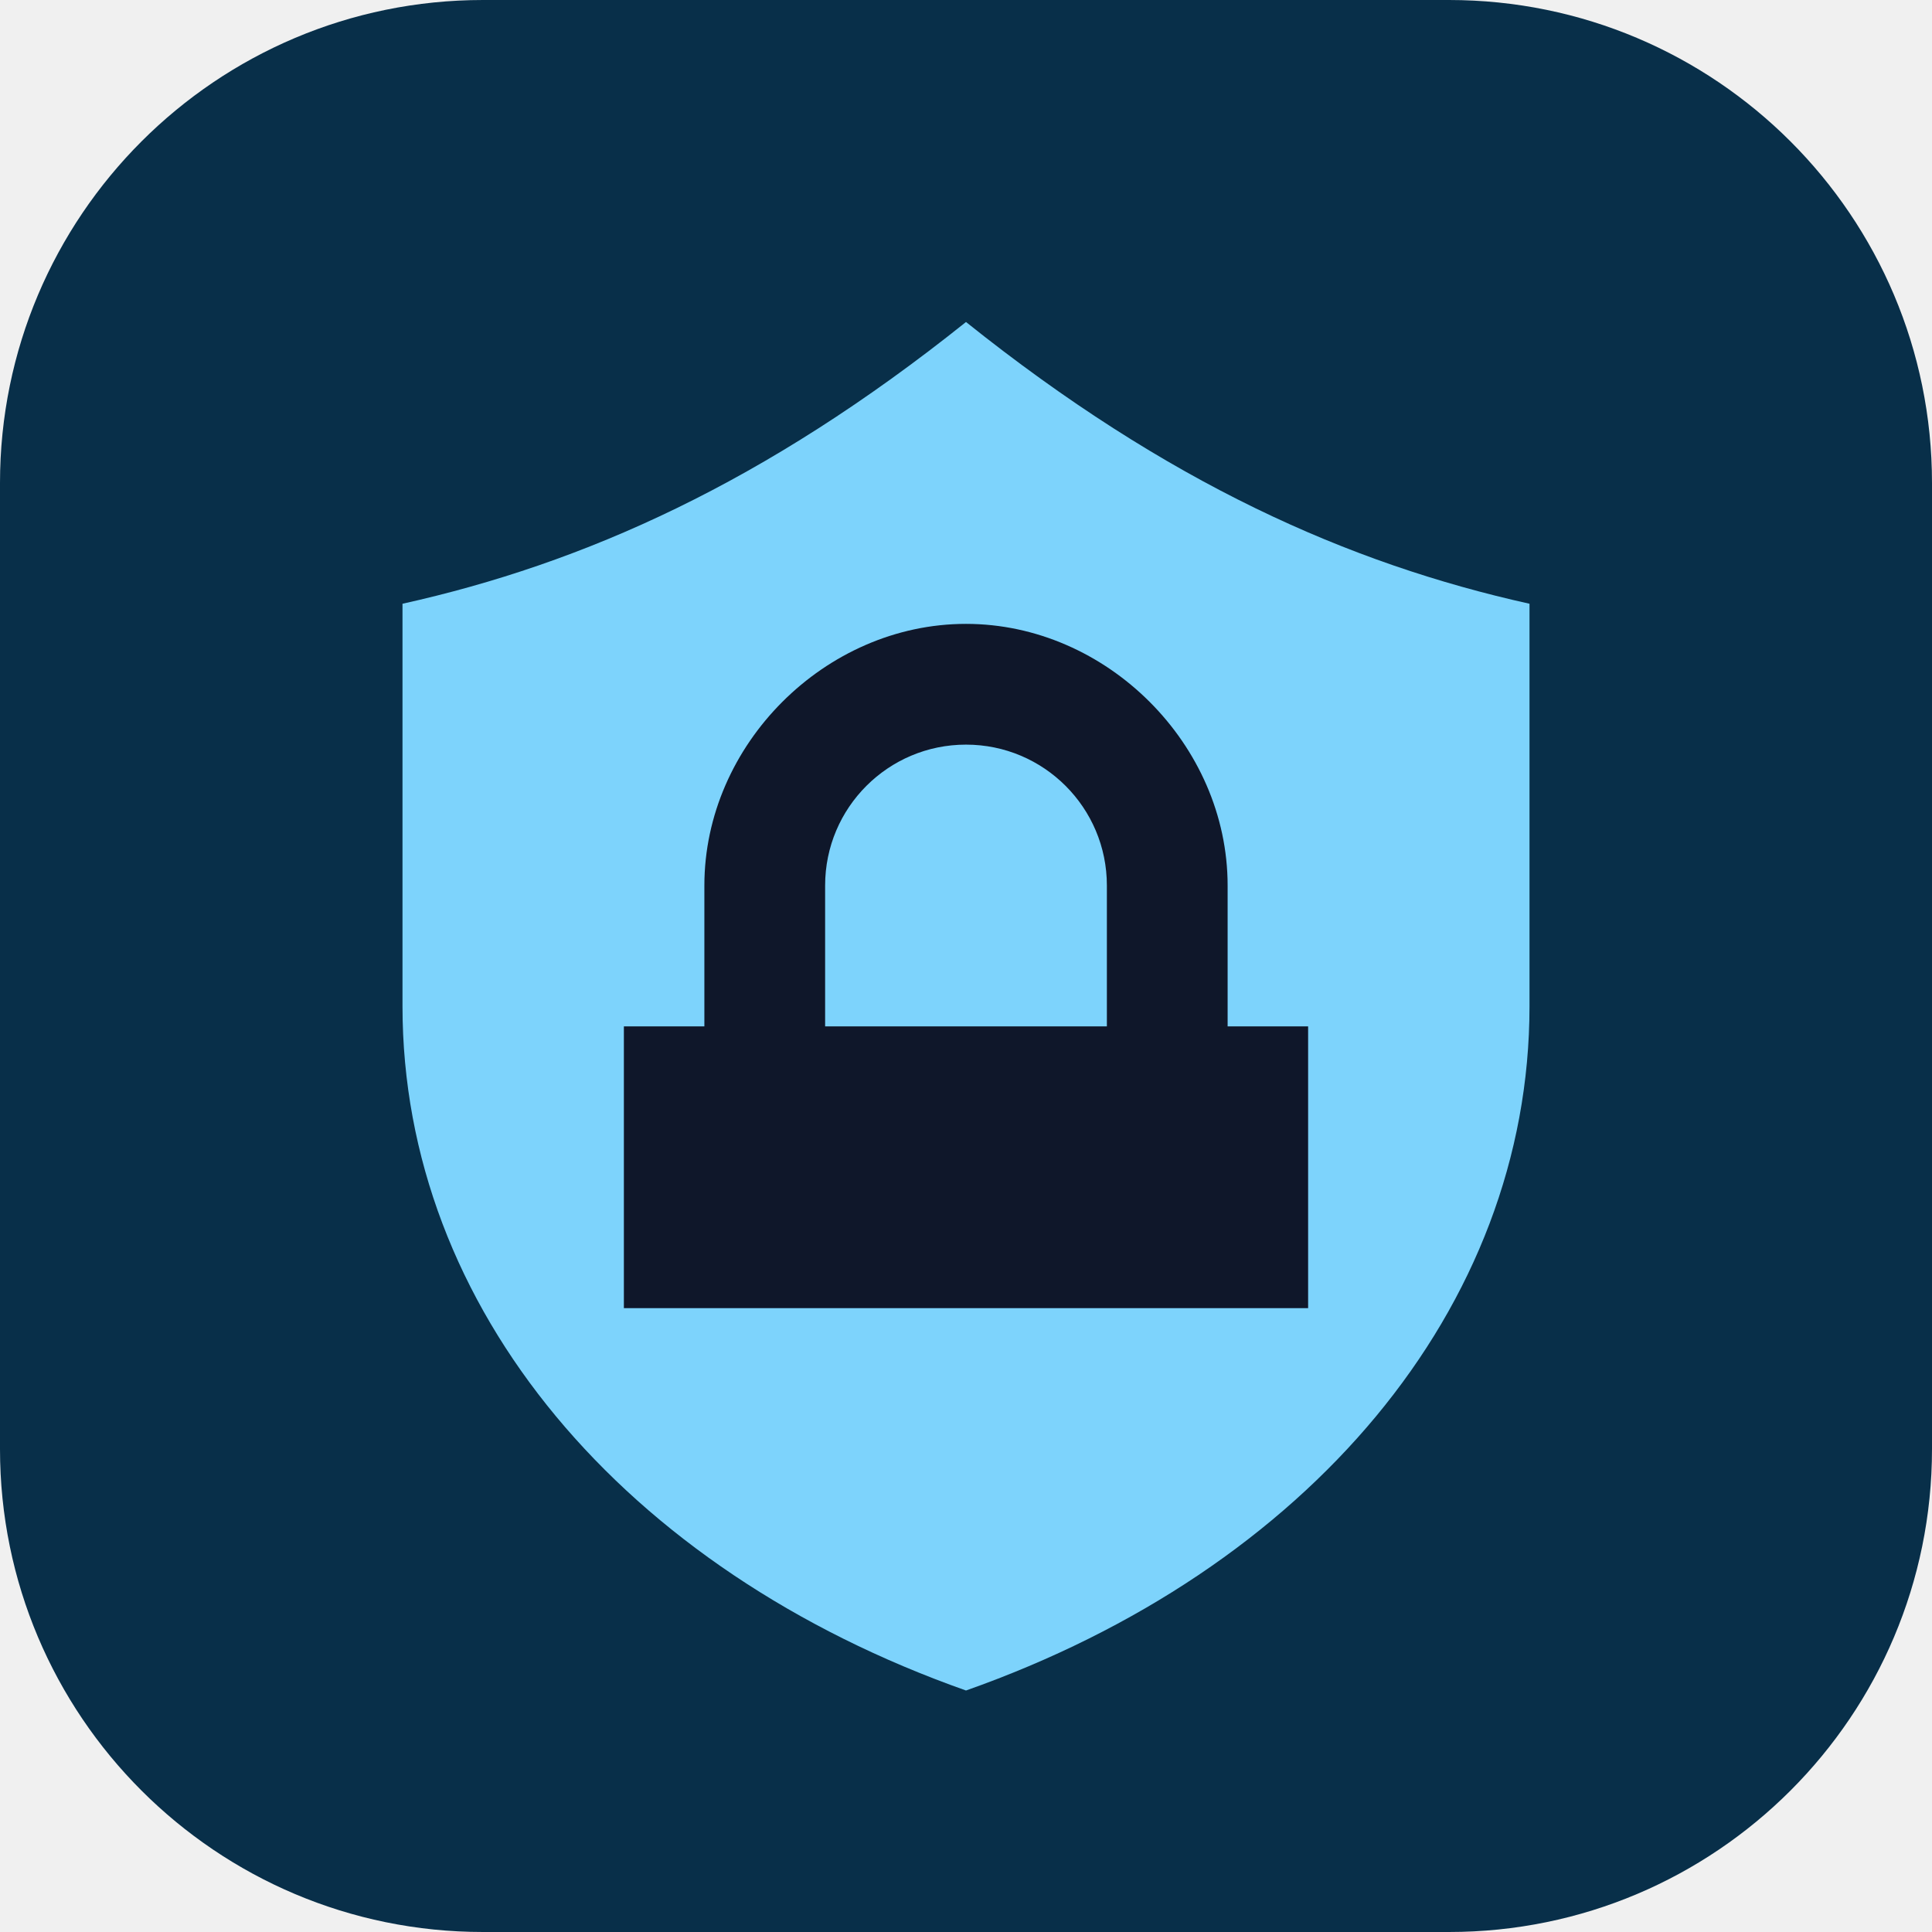
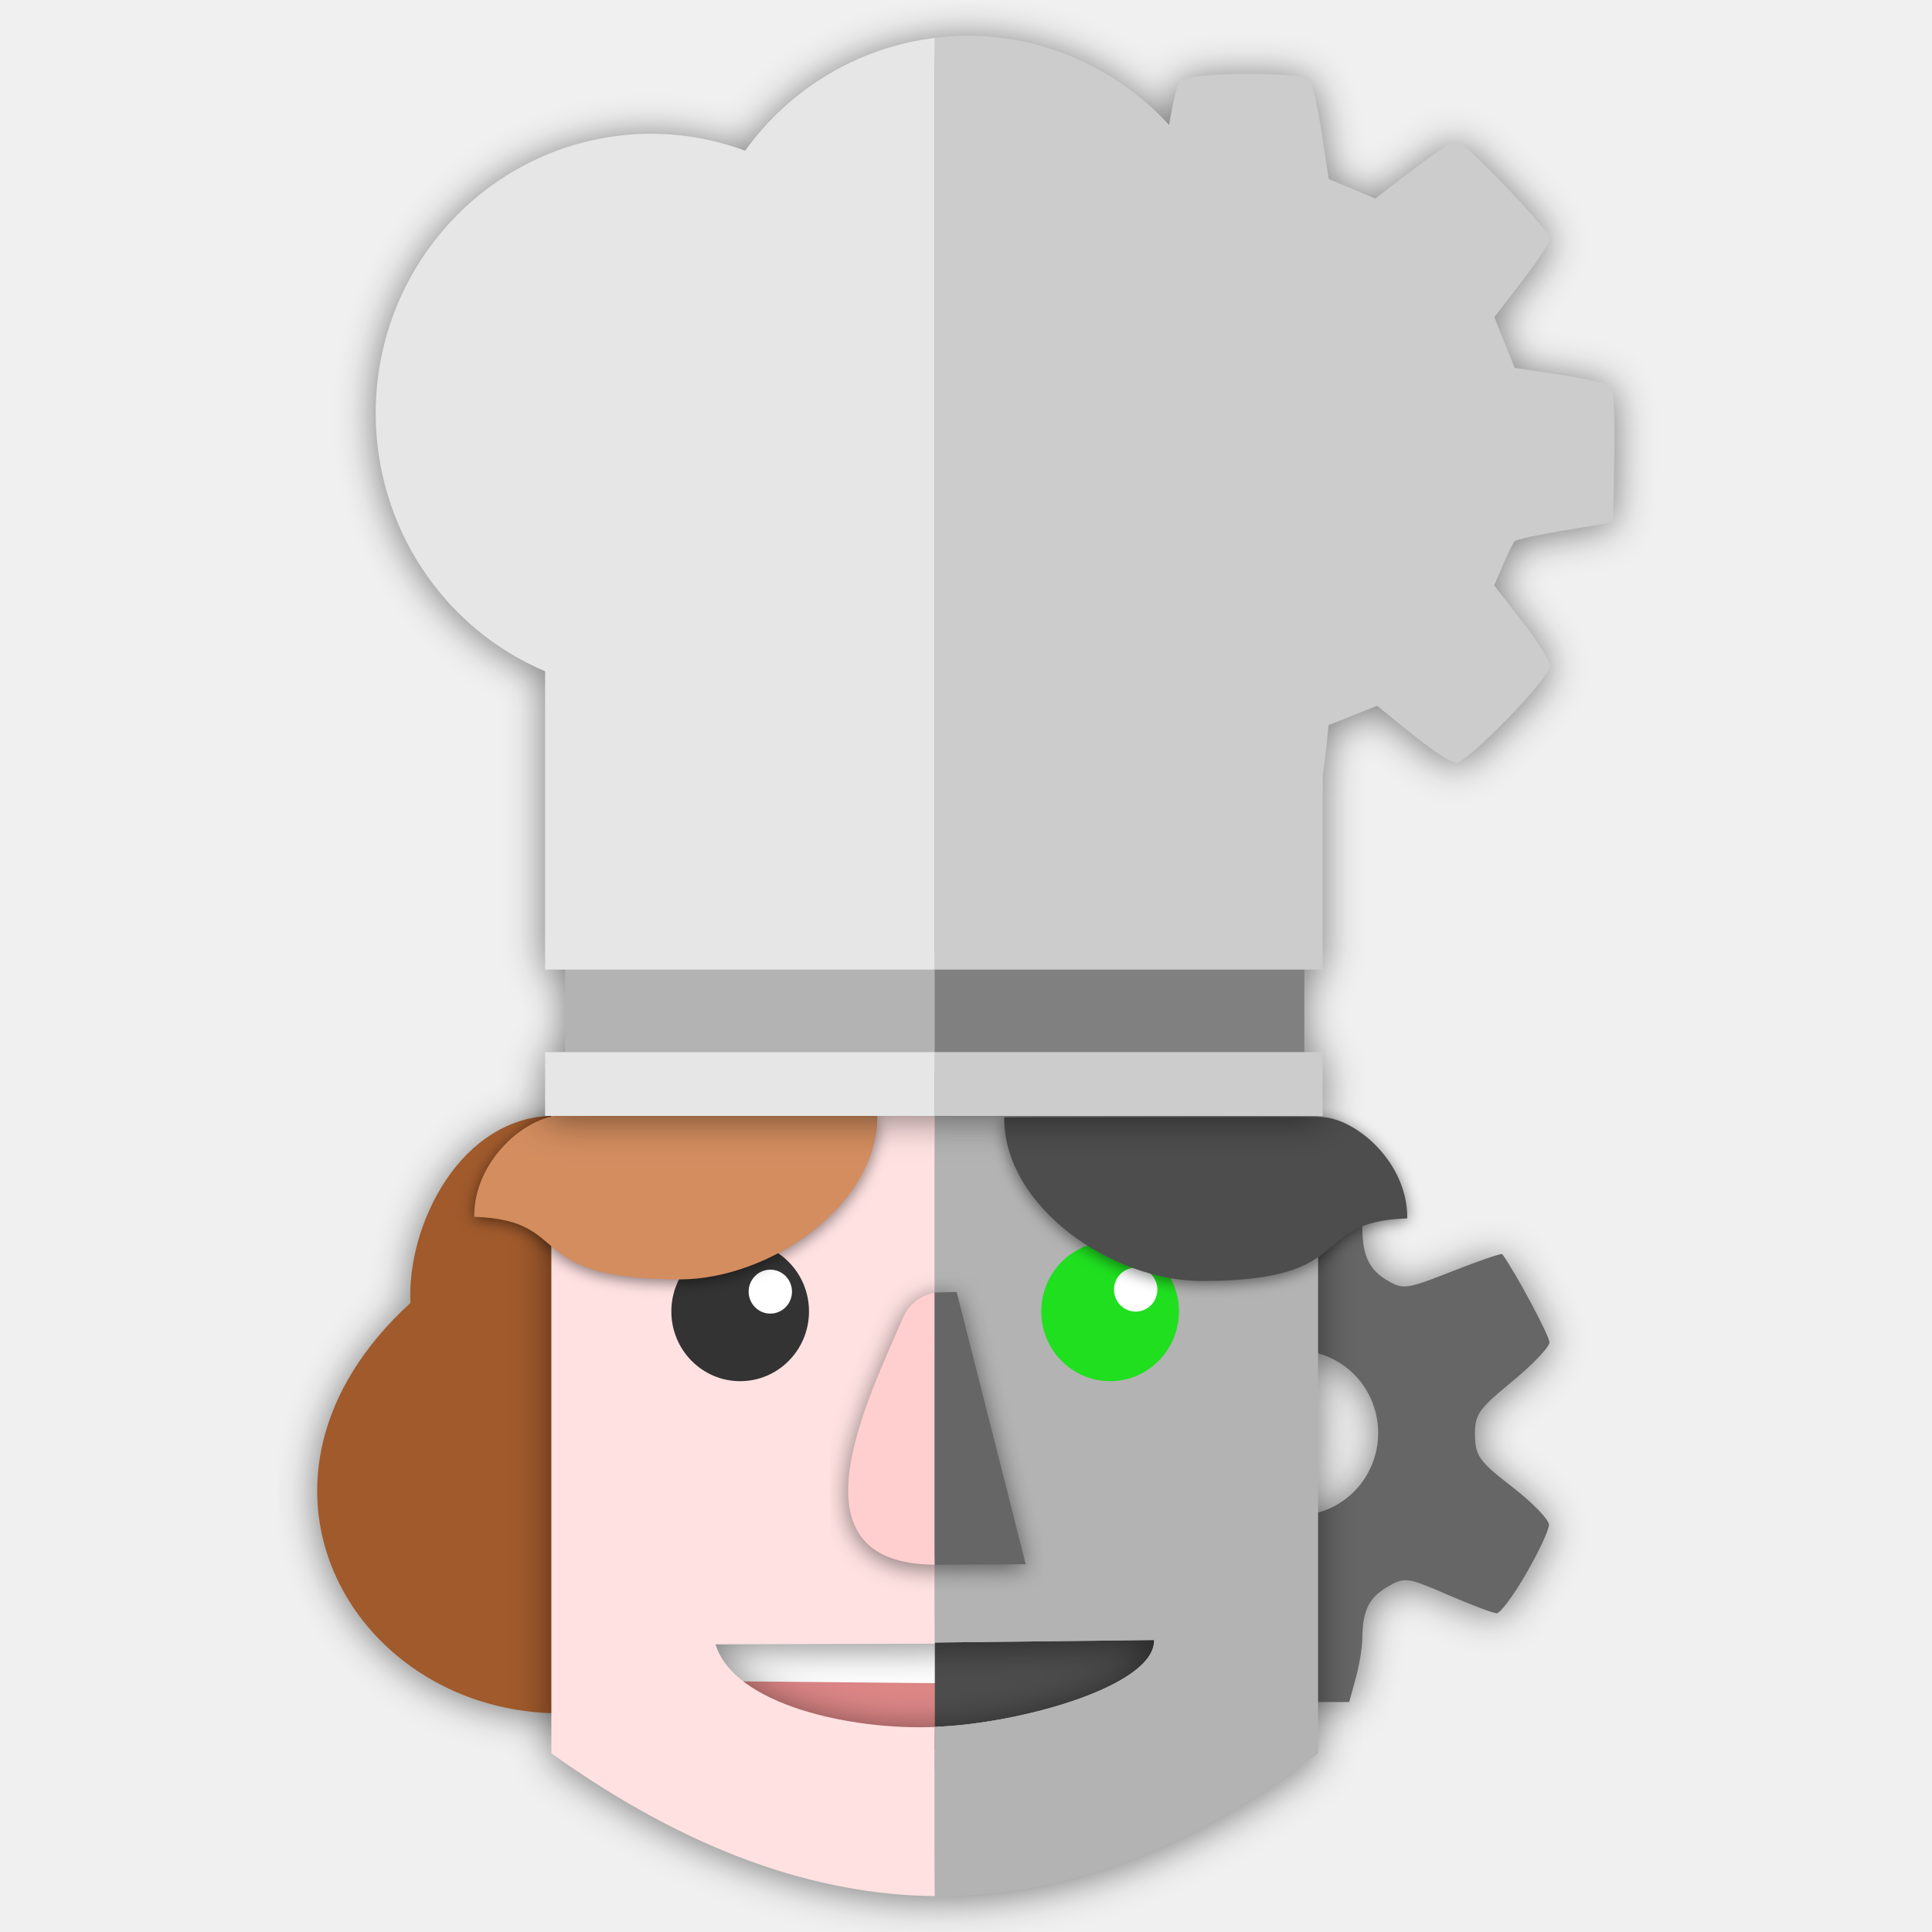
- <svg xmlns="http://www.w3.org/2000/svg" viewBox="0 0 96 96">
-   <rect width="96" height="96" rx="24" fill="#082f49" />
-   <path d="M48 16c10 8 19 12 28 14v20c0 15-11 28-28 34C31 78 20 65 20 50V30c9-2 18-6 28-14Z" fill="#7dd3fc" />
-   <path d="M48 31c-7 0-13 6-13 13v7h-4v14h34V51h-4v-7c0-7-6-13-13-13Zm-7 20v-7a7 7 0 1 1 14 0v7Z" fill="#0f172a" />
+ <svg xmlns="http://www.w3.org/2000/svg" width="512" height="512" viewBox="0 0 512 512" id="svg4819" version="1.1">
+   <defs id="defs4821">
+     <filter style="color-interpolation-filters:sRGB;" id="filter4392">
+       <feFlood flood-opacity="0.498" flood-color="rgb(0,0,0)" result="flood" id="feFlood4394" />
+       <feComposite in="flood" in2="SourceGraphic" operator="in" result="composite1" id="feComposite4396" />
+       <feGaussianBlur in="composite1" stdDeviation="5" result="blur" id="feGaussianBlur4398" />
+       <feOffset dx="1.34615e-014" dy="-2.47025e-015" result="offset" id="feOffset4400" />
+       <feComposite in="SourceGraphic" in2="offset" operator="over" result="composite2" id="feComposite4402" />
+     </filter>
+     <filter style="color-interpolation-filters:sRGB;" id="filter4576">
+       <feFlood flood-opacity="0.498" flood-color="rgb(0,0,0)" result="flood" id="feFlood4578" />
+       <feComposite in="flood" in2="SourceGraphic" operator="in" result="composite1" id="feComposite4580" />
+       <feGaussianBlur in="composite1" stdDeviation="3" result="blur" id="feGaussianBlur4582" />
+       <feOffset dx="1.34615e-014" dy="0" result="offset" id="feOffset4584" />
+       <feComposite in="SourceGraphic" in2="offset" operator="over" result="composite2" id="feComposite4586" />
+     </filter>
+     <filter style="color-interpolation-filters:sRGB;" id="filter4588">
+       <feFlood flood-opacity="0.498" flood-color="rgb(0,0,0)" result="flood" id="feFlood4590" />
+       <feComposite in="flood" in2="SourceGraphic" operator="in" result="composite1" id="feComposite4592" />
+       <feGaussianBlur in="composite1" stdDeviation="3" result="blur" id="feGaussianBlur4594" />
+       <feOffset dx="1.34615e-014" dy="0" result="offset" id="feOffset4596" />
+       <feComposite in="SourceGraphic" in2="offset" operator="over" result="composite2" id="feComposite4598" />
+     </filter>
+     <filter style="color-interpolation-filters:sRGB;" id="filter4608">
+       <feFlood flood-opacity="0.498" flood-color="rgb(0,0,0)" result="flood" id="feFlood4610" />
+       <feComposite in="flood" in2="SourceGraphic" operator="in" result="composite1" id="feComposite4612" />
+       <feGaussianBlur in="composite1" stdDeviation="3" result="blur" id="feGaussianBlur4614" />
+       <feOffset dx="1.34615e-014" dy="0" result="offset" id="feOffset4616" />
+       <feComposite in="SourceGraphic" in2="offset" operator="over" result="composite2" id="feComposite4618" />
+     </filter>
+     <filter style="color-interpolation-filters:sRGB;" id="filter4620">
+       <feFlood flood-opacity="0.498" flood-color="rgb(0,0,0)" result="flood" id="feFlood4622" />
+       <feComposite in="flood" in2="SourceGraphic" operator="in" result="composite1" id="feComposite4624" />
+       <feGaussianBlur in="composite1" stdDeviation="3" result="blur" id="feGaussianBlur4626" />
+       <feOffset dx="1.34615e-014" dy="0" result="offset" id="feOffset4628" />
+       <feComposite in="SourceGraphic" in2="offset" operator="over" result="composite2" id="feComposite4630" />
+     </filter>
+     <filter style="color-interpolation-filters:sRGB;" id="filter4736">
+       <feFlood flood-opacity="0.498" flood-color="rgb(0,0,0)" result="flood" id="feFlood4738" />
+       <feComposite in="flood" in2="SourceGraphic" operator="in" result="composite1" id="feComposite4740" />
+       <feGaussianBlur in="composite1" stdDeviation="5" result="blur" id="feGaussianBlur4742" />
+       <feOffset dx="1.34615e-014" dy="0" result="offset" id="feOffset4744" />
+       <feComposite in="SourceGraphic" in2="offset" operator="over" result="composite2" id="feComposite4746" />
+     </filter>
+     <filter style="color-interpolation-filters:sRGB;" id="filter4784">
+       <feFlood flood-opacity="0.498" flood-color="rgb(0,0,0)" result="flood" id="feFlood4786" />
+       <feComposite in="flood" in2="SourceGraphic" operator="in" result="composite1" id="feComposite4788" />
+       <feGaussianBlur in="composite1" stdDeviation="3" result="blur" id="feGaussianBlur4790" />
+       <feOffset dx="1.34615e-014" dy="2" result="offset" id="feOffset4792" />
+       <feComposite in="SourceGraphic" in2="offset" operator="over" result="composite2" id="feComposite4794" />
+     </filter>
+     <filter style="color-interpolation-filters:sRGB;" id="filter4830">
+       <feFlood flood-opacity="0.498" flood-color="rgb(0,0,0)" result="flood" id="feFlood4832" />
+       <feComposite in="flood" in2="SourceGraphic" operator="in" result="composite1" id="feComposite4834" />
+       <feGaussianBlur in="composite1" stdDeviation="5" result="blur" id="feGaussianBlur4836" />
+       <feOffset dx="1.34615e-014" dy="-6.38378e-016" result="offset" id="feOffset4838" />
+       <feComposite in="SourceGraphic" in2="offset" operator="over" result="composite2" id="feComposite4840" />
+     </filter>
+     <filter style="color-interpolation-filters:sRGB;" id="filter4842">
+       <feFlood flood-opacity="0.498" flood-color="rgb(0,0,0)" result="flood" id="feFlood4844" />
+       <feComposite in="flood" in2="SourceGraphic" operator="in" result="composite1" id="feComposite4846" />
+       <feGaussianBlur in="composite1" stdDeviation="5" result="blur" id="feGaussianBlur4848" />
+       <feOffset dx="1.34615e-014" dy="-6.38378e-016" result="offset" id="feOffset4850" />
+       <feComposite in="SourceGraphic" in2="offset" operator="over" result="composite2" id="feComposite4852" />
+     </filter>
+     <filter style="color-interpolation-filters:sRGB;" id="filter4637">
+       <feFlood flood-opacity="0.498" flood-color="rgb(0,0,0)" result="flood" id="feFlood4639" />
+       <feComposite in="flood" in2="SourceGraphic" operator="in" result="composite1" id="feComposite4641" />
+       <feGaussianBlur in="composite1" stdDeviation="5" result="blur" id="feGaussianBlur4643" />
+       <feOffset dx="1.34615e-014" dy="1" result="offset" id="feOffset4645" />
+       <feComposite in="SourceGraphic" in2="offset" operator="over" result="composite2" id="feComposite4647" />
+     </filter>
+     <filter style="color-interpolation-filters:sRGB;" id="filter4649">
+       <feFlood flood-opacity="0.498" flood-color="rgb(0,0,0)" result="flood" id="feFlood4651" />
+       <feComposite in="flood" in2="SourceGraphic" operator="in" result="composite1" id="feComposite4653" />
+       <feGaussianBlur in="composite1" stdDeviation="5" result="blur" id="feGaussianBlur4655" />
+       <feOffset dx="1.34615e-014" dy="0.7" result="offset" id="feOffset4657" />
+       <feComposite in="SourceGraphic" in2="offset" operator="over" result="composite2" id="feComposite4659" />
+     </filter>
+     <filter style="color-interpolation-filters:sRGB;" id="filter4661">
+       <feFlood flood-opacity="0.498" flood-color="rgb(0,0,0)" result="flood" id="feFlood4663" />
+       <feComposite in="flood" in2="SourceGraphic" operator="in" result="composite1" id="feComposite4665" />
+       <feGaussianBlur in="composite1" stdDeviation="5" result="blur" id="feGaussianBlur4667" />
+       <feOffset dx="1.34615e-014" dy="0.7" result="offset" id="feOffset4669" />
+       <feComposite in="SourceGraphic" in2="offset" operator="over" result="composite2" id="feComposite4671" />
+     </filter>
+     <filter style="color-interpolation-filters:sRGB;" id="filter4682">
+       <feFlood flood-opacity="0.498" flood-color="rgb(0,0,0)" result="flood" id="feFlood4684" />
+       <feComposite in="flood" in2="SourceGraphic" operator="in" result="composite1" id="feComposite4686" />
+       <feGaussianBlur in="composite1" stdDeviation="5" result="blur" id="feGaussianBlur4688" />
+       <feOffset dx="1.34615e-014" dy="0.7" result="offset" id="feOffset4690" />
+       <feComposite in="SourceGraphic" in2="offset" operator="over" result="composite2" id="feComposite4692" />
+     </filter>
+     <filter style="color-interpolation-filters:sRGB;" id="filter4694">
+       <feFlood flood-opacity="0.498" flood-color="rgb(0,0,0)" result="flood" id="feFlood4696" />
+       <feComposite in="flood" in2="SourceGraphic" operator="in" result="composite1" id="feComposite4698" />
+       <feGaussianBlur in="composite1" stdDeviation="5" result="blur" id="feGaussianBlur4700" />
+       <feOffset dx="1.34615e-014" dy="0.7" result="offset" id="feOffset4702" />
+       <feComposite in="SourceGraphic" in2="offset" operator="over" result="composite2" id="feComposite4704" />
+     </filter>
+     <filter style="color-interpolation-filters:sRGB;" id="filter4879">
+       <feFlood flood-opacity="0.498" flood-color="rgb(0,0,0)" result="flood" id="feFlood4881" />
+       <feComposite in="flood" in2="SourceGraphic" operator="in" result="composite1" id="feComposite4883" />
+       <feGaussianBlur in="composite1" stdDeviation="2" result="blur" id="feGaussianBlur4885" />
+       <feOffset dx="1.34615e-014" dy="0.7" result="offset" id="feOffset4887" />
+       <feComposite in="SourceGraphic" in2="offset" operator="over" result="composite2" id="feComposite4889" />
+     </filter>
+     <filter style="color-interpolation-filters:sRGB;" id="filter5095">
+       <feFlood flood-opacity="0.498" flood-color="rgb(0,0,0)" result="flood" id="feFlood5097" />
+       <feComposite in="flood" in2="SourceGraphic" operator="in" result="composite1" id="feComposite5099" />
+       <feGaussianBlur in="composite1" stdDeviation="3" result="blur" id="feGaussianBlur5101" />
+       <feOffset dx="1.34615e-014" dy="1" result="offset" id="feOffset5103" />
+       <feComposite in="SourceGraphic" in2="offset" operator="over" result="composite2" id="feComposite5105" />
+     </filter>
+   </defs>
+   <g id="layer1" transform="translate(0,-540.3622)">
+     <ellipse style="color:#000000;clip-rule:nonzero;display:inline;overflow:visible;visibility:visible;opacity:1;isolation:auto;mix-blend-mode:normal;color-interpolation:sRGB;color-interpolation-filters:linearRGB;solid-color:#000000;solid-opacity:1;fill:#000000;fill-opacity:1;fill-rule:nonzero;stroke:none;stroke-width:4.5;stroke-linecap:butt;stroke-linejoin:round;stroke-miterlimit:4;stroke-dasharray:none;stroke-dashoffset:0;stroke-opacity:1;color-rendering:auto;image-rendering:auto;shape-rendering:auto;text-rendering:auto;enable-background:accumulate" id="path5494-5-0" cx="203" cy="871.019" r="14.964" />
+     <path style="color:#000000;clip-rule:nonzero;display:inline;overflow:visible;visibility:visible;opacity:1;isolation:auto;mix-blend-mode:normal;color-interpolation:sRGB;color-interpolation-filters:linearRGB;solid-color:#000000;solid-opacity:1;fill:#a05a2c;fill-opacity:1;fill-rule:nonzero;stroke:none;stroke-width:4.5;stroke-linecap:butt;stroke-linejoin:round;stroke-miterlimit:4;stroke-dasharray:none;stroke-dashoffset:0;stroke-opacity:1;color-rendering:auto;image-rendering:auto;shape-rendering:auto;text-rendering:auto;enable-background:accumulate;filter:url(#filter4661)" d="m 147.262,836.046 c -25.208,-0.108 -39.527,29.071 -38.483,49.605 -50.616,46.284 -16.206,107.162 37.643,108.726 32.083,-1.5e-4 42.688,-30.527 42.688,-63.048 -0.02,-17.822 -8.002,-34.676 -21.708,-45.839 1.05,-3.565 1.587,-7.265 1.594,-10.985 0,-21.342 -0.679,-38.459 -21.734,-38.459 z" id="path5533" />
+     <path style="fill:#666666;stroke:none;filter:url(#filter4649)" d="m 329.751,848.937 -0.994,5.447 c -0.547,2.996 -1.515,9.18 -2.151,13.74 -0.963,6.909 -2.009,8.798 -6.281,11.327 -4.998,2.959 -5.326,2.945 -13.051,-0.519 -17.005,-7.625 -16.505,-7.736 -24.185,5.368 -0.84,1.432 -1.575,2.692 -2.214,3.803 -4.471,7.774 -4.192,8.345 -1.544,11.311 1.694,1.897 6.443,5.946 10.552,9.003 6.604,4.913 7.452,6.271 7.304,11.709 -0.149,5.432 -1.354,7.126 -10.333,14.49 -5.592,4.586 -10.168,8.747 -10.168,9.247 -2e-5,1.675 11.822,22.364 13.314,23.299 0.81,0.508 6.892,-1.294 13.511,-4.008 11.696,-4.795 12.175,-4.855 16.988,-2.077 4.096,2.364 5.153,4.289 6.109,11.146 0.636,4.56 1.605,10.747 2.151,13.743 l 0.995,5.443 13.899,-1.1e-4 13.904,0 1.721,-6.284 c 0.947,-3.457 1.735,-8.171 1.752,-10.476 0.057,-7.429 1.72,-10.88 6.615,-13.728 4.618,-2.686 5.203,-2.614 16.033,2.069 6.182,2.673 12.009,4.882 12.949,4.907 0.941,0.025 4.44,-4.671 7.775,-10.433 3.335,-5.762 6.078,-11.605 6.095,-12.988 0.017,-1.383 -4.366,-5.908 -9.74,-10.057 -8.713,-6.726 -9.784,-8.207 -9.873,-13.668 -0.09,-5.511 0.893,-6.937 9.816,-14.246 5.453,-4.468 9.917,-9.155 9.92,-10.417 0.006,-1.707 -8.941,-18.433 -12.498,-23.368 -0.206,-0.286 -6.156,1.75 -13.226,4.533 -12.277,4.832 -13.06,4.943 -17.422,2.331 -4.674,-2.799 -6.391,-6.492 -6.447,-13.889 -0.018,-2.305 -0.804,-7.016 -1.751,-10.473 l -1.723,-6.286 -13.904,-0.002 -13.899,1.7e-4 z m 8.336,50.056 a 21.566,21.86 0 0 1 26.41,15.459 21.566,21.86 0 0 1 -15.246,26.773 21.566,21.86 0 0 1 -26.414,-15.458 21.566,21.86 0 0 1 15.25,-26.774 z" id="path5680-4" />
+     <rect style="color:#000000;clip-rule:nonzero;display:inline;overflow:visible;visibility:visible;opacity:1;isolation:auto;mix-blend-mode:normal;color-interpolation:sRGB;color-interpolation-filters:linearRGB;solid-color:#000000;solid-opacity:1;fill:#ffffff;fill-opacity:1;fill-rule:nonzero;stroke:none;stroke-width:5;stroke-linecap:round;stroke-linejoin:round;stroke-miterlimit:4;stroke-dasharray:none;stroke-dashoffset:0;stroke-opacity:1;color-rendering:auto;image-rendering:auto;shape-rendering:auto;text-rendering:auto;enable-background:accumulate" id="rect4178" width="80.358" height="21.079" x="182.318" y="965.934" />
+     <path style="color:#000000;clip-rule:nonzero;display:inline;overflow:visible;visibility:visible;opacity:1;isolation:auto;mix-blend-mode:normal;color-interpolation:sRGB;color-interpolation-filters:linearRGB;solid-color:#000000;solid-opacity:1;fill:#de8787;fill-opacity:1;fill-rule:nonzero;stroke:none;stroke-width:4.5;stroke-linecap:butt;stroke-linejoin:round;stroke-miterlimit:4;stroke-dasharray:none;stroke-dashoffset:0;stroke-opacity:1;color-rendering:auto;image-rendering:auto;shape-rendering:auto;text-rendering:auto;enable-background:accumulate" d="m 248.105,1013.024 0.073,6e-4 0.279,-33.121 -0.073,-6.2e-4 -0.055,6.518 -66.534,-0.614 c 18.285,10.094 31.56,25.459 66.386,18.151 z" id="path6299" />
+     <path style="color:#000000;clip-rule:nonzero;display:inline;overflow:visible;visibility:visible;opacity:1;isolation:auto;mix-blend-mode:normal;color-interpolation:sRGB;color-interpolation-filters:linearRGB;solid-color:#000000;solid-opacity:1;fill:#4d4d4d;fill-opacity:1;fill-rule:nonzero;stroke:none;stroke-width:4.5;stroke-linecap:butt;stroke-linejoin:round;stroke-miterlimit:4;stroke-dasharray:none;stroke-dashoffset:0;stroke-opacity:1;color-rendering:auto;image-rendering:auto;shape-rendering:auto;text-rendering:auto;enable-background:accumulate" d="m 247.741,975.65 58.092,-0.658 c 0.357,12.177 -35.607,22.209 -58.092,23.003 z" id="rect5437-2" />
+     <g id="g4814" transform="matrix(1.016616,0,0,1.030487,-12.54336,-24.30568)" style="stroke:none;filter:url(#filter4694)">
+       <path id="path5473" transform="translate(0,540.3622)" d="m 256,294.359 0,136.213 0.029,0 0,-0.562 57.143,-0.639 c 0.351,11.81 -34.979,21.539 -57.1,22.32 l 0,11.023 -0.072,0 0,32.514 c 35.995,0.404 68.912,-13.702 99.938,-36.725 l 0,-164.145 -99.938,0 z" style="color:#000000;clip-rule:nonzero;display:inline;overflow:visible;visibility:visible;opacity:1;isolation:auto;mix-blend-mode:normal;color-interpolation:sRGB;color-interpolation-filters:linearRGB;solid-color:#000000;solid-opacity:1;fill:#b3b3b3;fill-opacity:1;fill-rule:nonzero;stroke:none;stroke-width:4.5;stroke-linecap:butt;stroke-linejoin:round;stroke-miterlimit:4;stroke-dasharray:none;stroke-dashoffset:0;stroke-opacity:1;color-rendering:auto;image-rendering:auto;shape-rendering:auto;text-rendering:auto;enable-background:accumulate" />
+       <path id="rect5437" d="m 256,834.721 0,135.933 -57.143,0.179 c 4.804,15.525 35.246,22.139 57.143,21.25 l 0,43.508 c -30.79,-0.346 -63.822,-11.271 -99.938,-36.725 l 0,-164.145 z" style="color:#000000;clip-rule:nonzero;display:inline;overflow:visible;visibility:visible;opacity:1;isolation:auto;mix-blend-mode:normal;color-interpolation:sRGB;color-interpolation-filters:linearRGB;solid-color:#000000;solid-opacity:1;fill:#ffe1e1;fill-opacity:1;fill-rule:nonzero;stroke:none;stroke-width:4.5;stroke-linecap:butt;stroke-linejoin:round;stroke-miterlimit:4;stroke-dasharray:none;stroke-dashoffset:0;stroke-opacity:1;color-rendering:auto;image-rendering:auto;shape-rendering:auto;text-rendering:auto;enable-background:accumulate" />
+     </g>
+     <ellipse style="color:#000000;clip-rule:nonzero;display:inline;overflow:visible;visibility:visible;opacity:1;isolation:auto;mix-blend-mode:normal;color-interpolation:sRGB;color-interpolation-filters:linearRGB;solid-color:#000000;solid-opacity:1;fill:#333333;fill-opacity:1;fill-rule:nonzero;stroke:none;stroke-width:4.606;stroke-linecap:butt;stroke-linejoin:round;stroke-miterlimit:4;stroke-dasharray:none;stroke-dashoffset:0;stroke-opacity:1;color-rendering:auto;image-rendering:auto;shape-rendering:auto;text-rendering:auto;enable-background:accumulate" id="path5494-5-1" cx="196.153" cy="887.901" rx="18.239" ry="18.488" />
+     <ellipse style="color:#000000;clip-rule:nonzero;display:inline;overflow:visible;visibility:visible;opacity:1;isolation:auto;mix-blend-mode:normal;color-interpolation:sRGB;color-interpolation-filters:linearRGB;solid-color:#000000;solid-opacity:1;fill:#ffffff;fill-opacity:1;fill-rule:nonzero;stroke:none;stroke-width:4.606;stroke-linecap:butt;stroke-linejoin:round;stroke-miterlimit:4;stroke-dasharray:none;stroke-dashoffset:0;stroke-opacity:1;color-rendering:auto;image-rendering:auto;shape-rendering:auto;text-rendering:auto;enable-background:accumulate" id="path6225-7" cx="204.14" cy="882.658" rx="5.743" ry="5.822" />
+     <ellipse style="color:#000000;clip-rule:nonzero;display:inline;overflow:visible;visibility:visible;opacity:1;isolation:auto;mix-blend-mode:normal;color-interpolation:sRGB;color-interpolation-filters:linearRGB;solid-color:#000000;solid-opacity:1;fill:#1fdf1f;fill-opacity:1;fill-rule:nonzero;stroke:none;stroke-width:4.606;stroke-linecap:butt;stroke-linejoin:round;stroke-miterlimit:4;stroke-dasharray:none;stroke-dashoffset:0;stroke-opacity:1;color-rendering:auto;image-rendering:auto;shape-rendering:auto;text-rendering:auto;enable-background:accumulate" id="path5494-5" cx="294.184" cy="887.901" rx="18.239" ry="18.488" />
+     <ellipse style="color:#000000;clip-rule:nonzero;display:inline;overflow:visible;visibility:visible;opacity:1;isolation:auto;mix-blend-mode:normal;color-interpolation:sRGB;color-interpolation-filters:linearRGB;solid-color:#000000;solid-opacity:1;fill:#ffffff;fill-opacity:1;fill-rule:nonzero;stroke:none;stroke-width:4.606;stroke-linecap:butt;stroke-linejoin:round;stroke-miterlimit:4;stroke-dasharray:none;stroke-dashoffset:0;stroke-opacity:1;color-rendering:auto;image-rendering:auto;shape-rendering:auto;text-rendering:auto;enable-background:accumulate" id="path6225" cx="300.967" cy="882.13" rx="5.743" ry="5.822" />
+     <g id="g4743" style="filter:url(#filter4879)">
+       <path id="path5538" d="m 149.12,835.916 c -9.753,0 -23.643,12.166 -23.436,26.911 26.775,0.893 12.234,16.594 54.451,16.594 23.578,-8.2e-4 52.363,-19.376 52.362,-43.275 -0.001,-0.039 -0.004,-0.079 -0.005,-0.118 z" style="color:#000000;clip-rule:nonzero;display:inline;overflow:visible;visibility:visible;opacity:1;isolation:auto;mix-blend-mode:normal;color-interpolation:sRGB;color-interpolation-filters:linearRGB;solid-color:#000000;solid-opacity:1;fill:#d38d5f;fill-opacity:1;fill-rule:nonzero;stroke:none;stroke-width:4.9;stroke-linecap:butt;stroke-linejoin:round;stroke-miterlimit:4;stroke-dasharray:none;stroke-dashoffset:0;stroke-opacity:1;color-rendering:auto;image-rendering:auto;shape-rendering:auto;text-rendering:auto;enable-background:accumulate" />
+       <path id="path5538-5" d="m 349.496,836.338 c 9.753,0 23.643,12.166 23.436,26.911 -26.775,0.893 -12.234,16.594 -54.451,16.594 -23.578,-8.1e-4 -52.363,-19.376 -52.362,-43.275 10e-4,-0.039 0.004,-0.079 0.005,-0.118 z" style="color:#000000;clip-rule:nonzero;display:inline;overflow:visible;visibility:visible;opacity:1;isolation:auto;mix-blend-mode:normal;color-interpolation:sRGB;color-interpolation-filters:linearRGB;solid-color:#000000;solid-opacity:1;fill:#4d4d4d;fill-opacity:1;fill-rule:nonzero;stroke:none;stroke-width:4.9;stroke-linecap:butt;stroke-linejoin:round;stroke-miterlimit:4;stroke-dasharray:none;stroke-dashoffset:0;stroke-opacity:1;color-rendering:auto;image-rendering:auto;shape-rendering:auto;text-rendering:auto;enable-background:accumulate" />
+     </g>
+     <g id="g4404" transform="matrix(1.016616,0,0,1.030487,-12.54336,-24.30568)" style="stroke:none;filter:url(#filter5095)">
+       <path id="rect4160" d="m 255.893,880.362 5.824,-0.138 18.004,70.02 -23.647,0.119 z" style="color:#000000;clip-rule:nonzero;display:inline;overflow:visible;visibility:visible;opacity:1;isolation:auto;mix-blend-mode:normal;color-interpolation:sRGB;color-interpolation-filters:linearRGB;solid-color:#000000;solid-opacity:1;fill:#666666;fill-opacity:1;fill-rule:nonzero;stroke:none;stroke-width:5;stroke-linecap:round;stroke-linejoin:round;stroke-miterlimit:4;stroke-dasharray:none;stroke-dashoffset:0;stroke-opacity:1;color-rendering:auto;image-rendering:auto;shape-rendering:auto;text-rendering:auto;enable-background:accumulate" />
+       <path id="rect4160-0" d="m 255.946,880.362 c -4.616,1.139 -6.931,3.507 -8.387,6.849 -9.12,20.926 -30.507,62.879 8.385,63.151 z" style="color:#000000;clip-rule:nonzero;display:inline;overflow:visible;visibility:visible;opacity:1;isolation:auto;mix-blend-mode:normal;color-interpolation:sRGB;color-interpolation-filters:linearRGB;solid-color:#000000;solid-opacity:1;fill:#ffcfcf;fill-opacity:1;fill-rule:nonzero;stroke:none;stroke-width:5;stroke-linecap:round;stroke-linejoin:round;stroke-miterlimit:4;stroke-dasharray:none;stroke-dashoffset:0;stroke-opacity:1;color-rendering:auto;image-rendering:auto;shape-rendering:auto;text-rendering:auto;enable-background:accumulate" />
+     </g>
+     <g id="g4673" style="filter:url(#filter4682)">
+       <path id="rect5513" d="m 247.71,792.744 0,32.009 97.945,0 0,-32.009 -97.945,0 z" style="color:#000000;clip-rule:nonzero;display:inline;overflow:visible;visibility:visible;opacity:1;isolation:auto;mix-blend-mode:normal;color-interpolation:sRGB;color-interpolation-filters:linearRGB;solid-color:#000000;solid-opacity:1;fill:#808080;fill-opacity:1;fill-rule:nonzero;stroke:none;stroke-width:4.5;stroke-linecap:butt;stroke-linejoin:round;stroke-miterlimit:4;stroke-dasharray:none;stroke-dashoffset:0;stroke-opacity:1;color-rendering:auto;image-rendering:auto;shape-rendering:auto;text-rendering:auto;enable-background:accumulate" />
+       <path id="path5516" d="m 247.71,792.744 -97.945,0 0,32.009 97.945,0 0,-32.009 z" style="color:#000000;clip-rule:nonzero;display:inline;overflow:visible;visibility:visible;opacity:1;isolation:auto;mix-blend-mode:normal;color-interpolation:sRGB;color-interpolation-filters:linearRGB;solid-color:#000000;solid-opacity:1;fill:#b3b3b3;fill-opacity:1;fill-rule:nonzero;stroke:none;stroke-width:4.5;stroke-linecap:butt;stroke-linejoin:round;stroke-miterlimit:4;stroke-dasharray:none;stroke-dashoffset:0;stroke-opacity:1;color-rendering:auto;image-rendering:auto;shape-rendering:auto;text-rendering:auto;enable-background:accumulate" />
+       <path id="path5432" d="m 256.475,549.805 c -2.931,0.024 -5.858,0.226 -8.764,0.606 -0.028,65.615 0,171.314 0,246.906 l 102.825,0 0,-51.593 c 0.341,-2.199 0.646,-4.394 0.83,-6.139 l 0.747,-7.062 6.411,-2.556 6.411,-2.558 9.348,7.558 c 5.142,4.157 10.347,7.56 11.568,7.564 3.054,0.01 24.901,-22.495 24.901,-25.649 0,-1.334 -3.326,-6.687 -7.388,-11.895 l -7.386,-9.468 2.329,-5.442 c 1.281,-2.993 2.662,-5.815 3.068,-6.269 0.406,-0.454 6.447,-1.77 13.425,-2.924 l 12.688,-2.097 0.32,-17.456 c 0.191,-10.425 -0.139,-17.923 -0.822,-18.615 -0.629,-0.637 -6.644,-1.995 -13.365,-3.017 l -12.217,-1.856 -2.694,-6.714 -2.69,-6.712 7.368,-9.556 c 4.052,-5.256 7.366,-10.339 7.366,-11.295 0,-2.045 -22.898,-25.963 -24.855,-25.963 -0.735,0 -5.86,3.457 -11.389,7.684 l -10.053,7.688 -6.159,-2.588 -5.965,-2.504 c -0.066,-0.03 -0.131,-0.06 -0.197,-0.091 l -1.896,-12.342 c -1.043,-6.791 -2.458,-13.031 -3.145,-13.869 -0.961,-1.174 -9.081,-1.716 -17.203,-1.664 -8.122,0.051 -16.25,0.691 -17.221,1.878 -0.695,0.849 -1.895,5.904 -2.849,11.686 -13.78,-15.038 -33.096,-23.61 -53.345,-23.673 z" style="color:#000000;clip-rule:nonzero;display:inline;overflow:visible;visibility:visible;opacity:1;isolation:auto;mix-blend-mode:normal;color-interpolation:sRGB;color-interpolation-filters:linearRGB;solid-color:#000000;solid-opacity:1;fill:#cccccc;fill-opacity:1;fill-rule:nonzero;stroke:none;stroke-width:4.5;stroke-linecap:butt;stroke-linejoin:round;stroke-miterlimit:4;stroke-dasharray:none;stroke-dashoffset:0;stroke-opacity:1;color-rendering:auto;image-rendering:auto;shape-rendering:auto;text-rendering:auto;enable-background:accumulate" />
+       <path id="path5490" d="m 247.71,819.178 0,16.911 102.825,0 0,-16.911 -102.825,0 z" style="color:#000000;clip-rule:nonzero;display:inline;overflow:visible;visibility:visible;opacity:1;isolation:auto;mix-blend-mode:normal;color-interpolation:sRGB;color-interpolation-filters:linearRGB;solid-color:#000000;solid-opacity:1;fill:#cccccc;fill-opacity:1;fill-rule:nonzero;stroke:none;stroke-width:4.5;stroke-linecap:butt;stroke-linejoin:round;stroke-miterlimit:4;stroke-dasharray:none;stroke-dashoffset:0;stroke-opacity:1;color-rendering:auto;image-rendering:auto;shape-rendering:auto;text-rendering:auto;enable-background:accumulate" />
+       <path id="path5488" d="m 247.71,550.411 a 73.11,74.108 0 0 0 -50.247,29.884 73.11,74.108 0 0 0 -24.788,-4.488 73.11,74.108 0 0 0 -73.109,74.108 73.11,74.108 0 0 0 44.892,68.352 l 0,79.05 103.252,0 0,-246.906 z" style="color:#000000;clip-rule:nonzero;display:inline;overflow:visible;visibility:visible;opacity:1;isolation:auto;mix-blend-mode:normal;color-interpolation:sRGB;color-interpolation-filters:linearRGB;solid-color:#000000;solid-opacity:1;fill:#e6e6e6;fill-opacity:1;fill-rule:nonzero;stroke:none;stroke-width:4.5;stroke-linecap:butt;stroke-linejoin:round;stroke-miterlimit:4;stroke-dasharray:none;stroke-dashoffset:0;stroke-opacity:1;color-rendering:auto;image-rendering:auto;shape-rendering:auto;text-rendering:auto;enable-background:accumulate" />
+       <path id="path5492" d="m 247.71,819.178 -103.252,0 0,16.911 103.252,0 0,-16.911 z" style="color:#000000;clip-rule:nonzero;display:inline;overflow:visible;visibility:visible;opacity:1;isolation:auto;mix-blend-mode:normal;color-interpolation:sRGB;color-interpolation-filters:linearRGB;solid-color:#000000;solid-opacity:1;fill:#e6e6e6;fill-opacity:1;fill-rule:nonzero;stroke:none;stroke-width:4.5;stroke-linecap:butt;stroke-linejoin:round;stroke-miterlimit:4;stroke-dasharray:none;stroke-dashoffset:0;stroke-opacity:1;color-rendering:auto;image-rendering:auto;shape-rendering:auto;text-rendering:auto;enable-background:accumulate" />
+       <path id="path4473-2" d="m 145.97,816.619 204.286,0" style="fill:none;fill-rule:evenodd;stroke:none;stroke-width:5;stroke-linecap:butt;stroke-linejoin:miter;stroke-miterlimit:4;stroke-dasharray:none;stroke-opacity:1" />
+     </g>
+   </g>
</svg>
